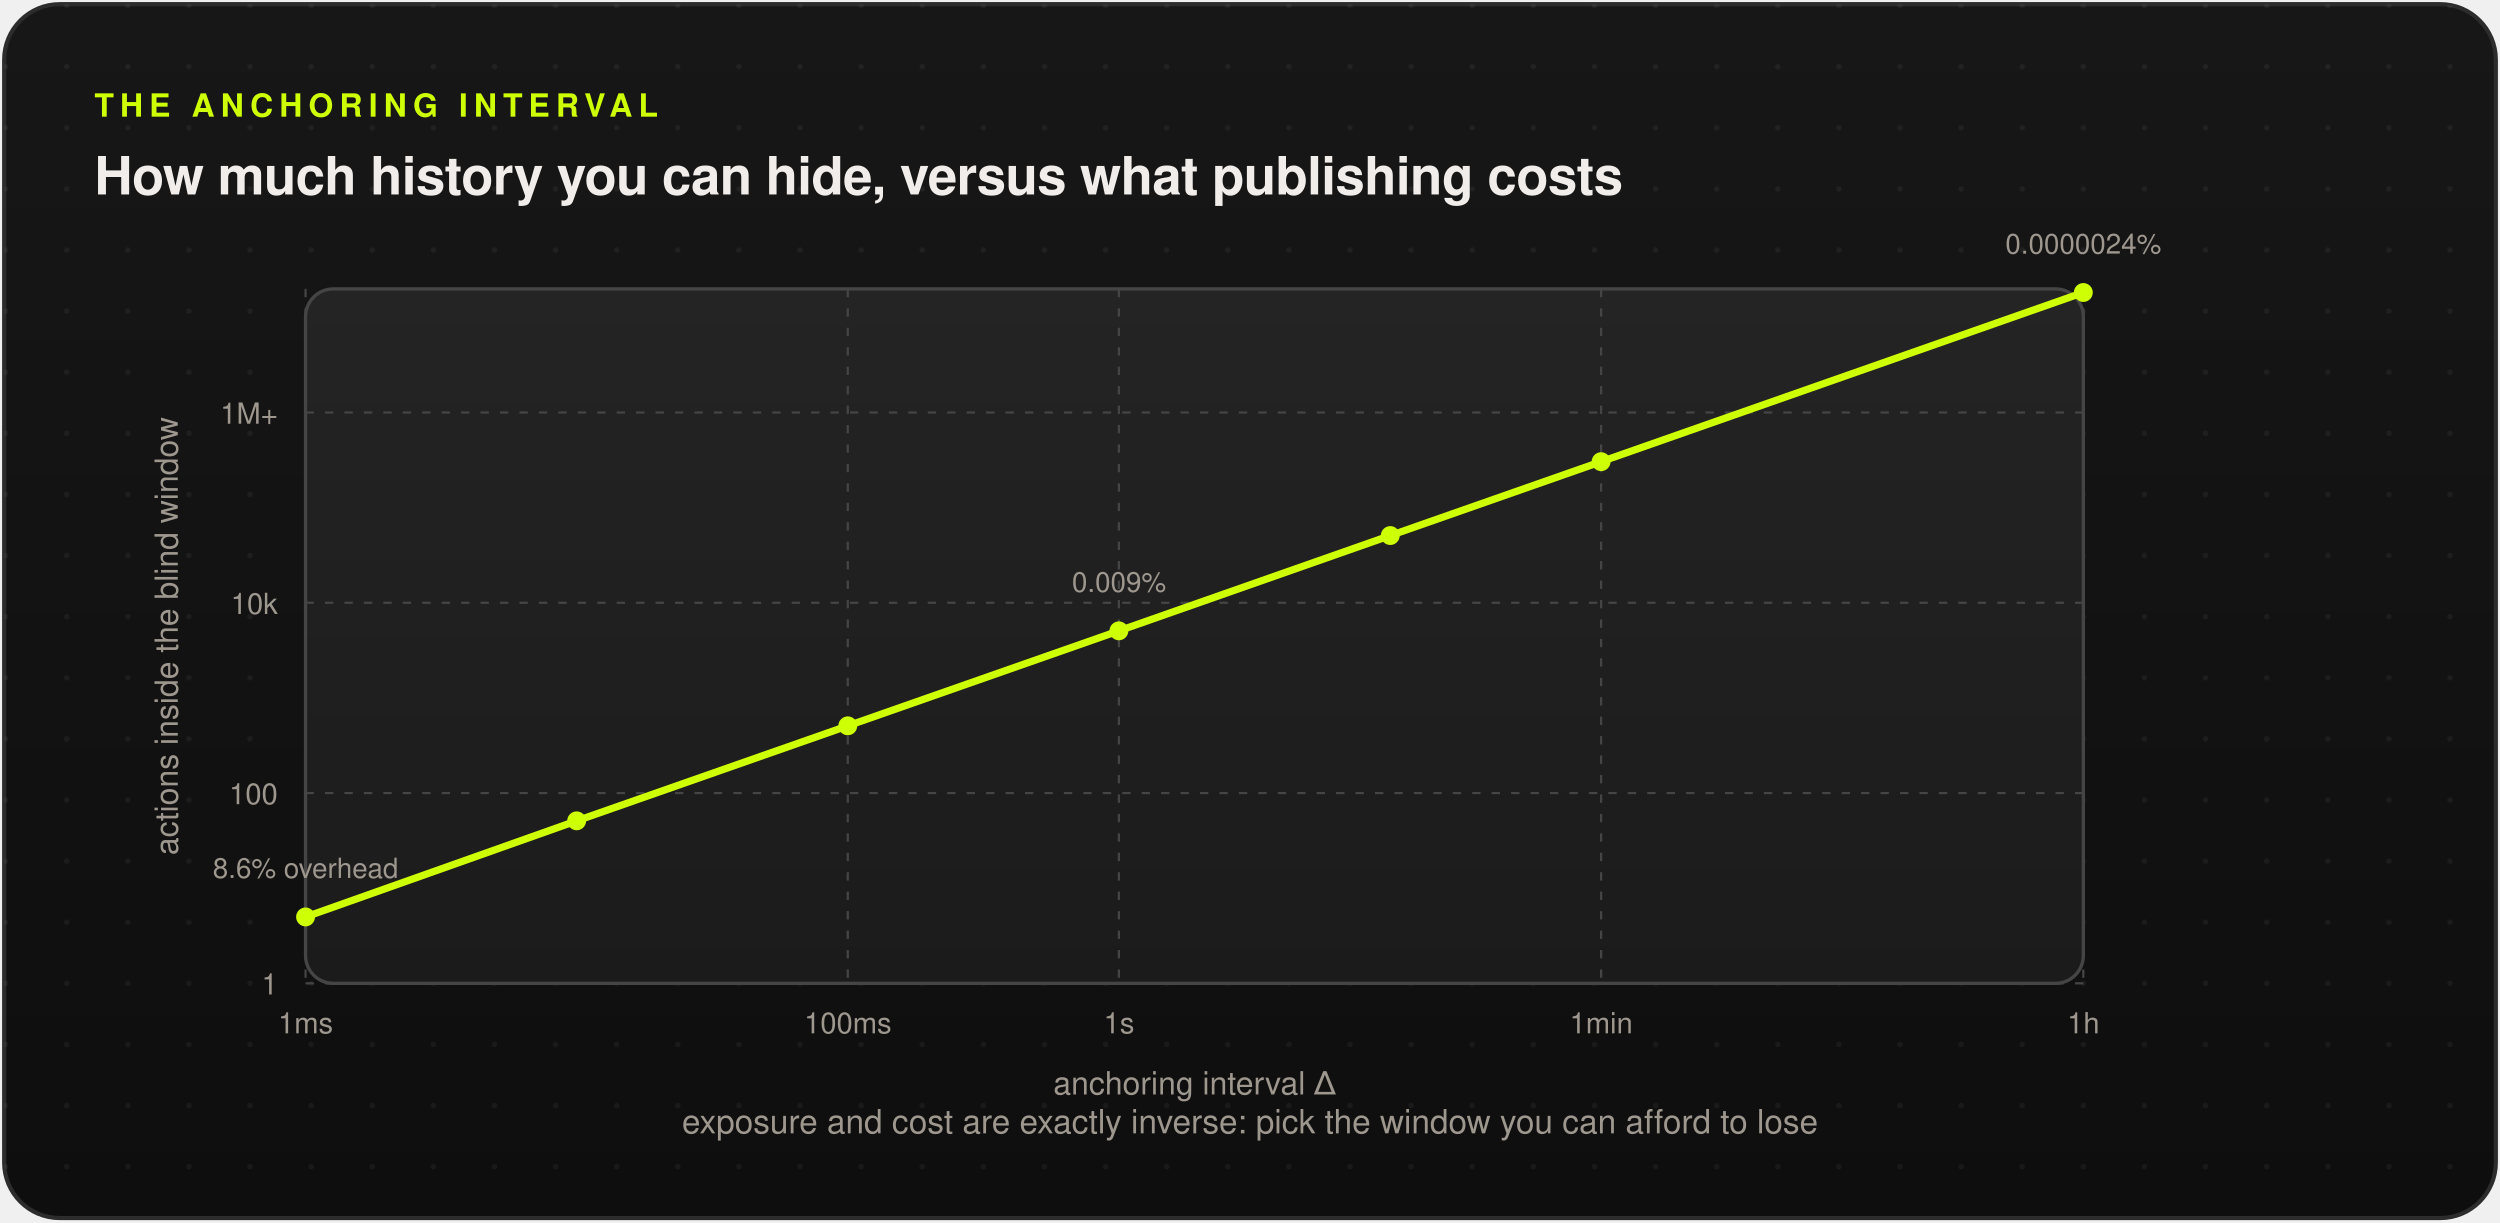
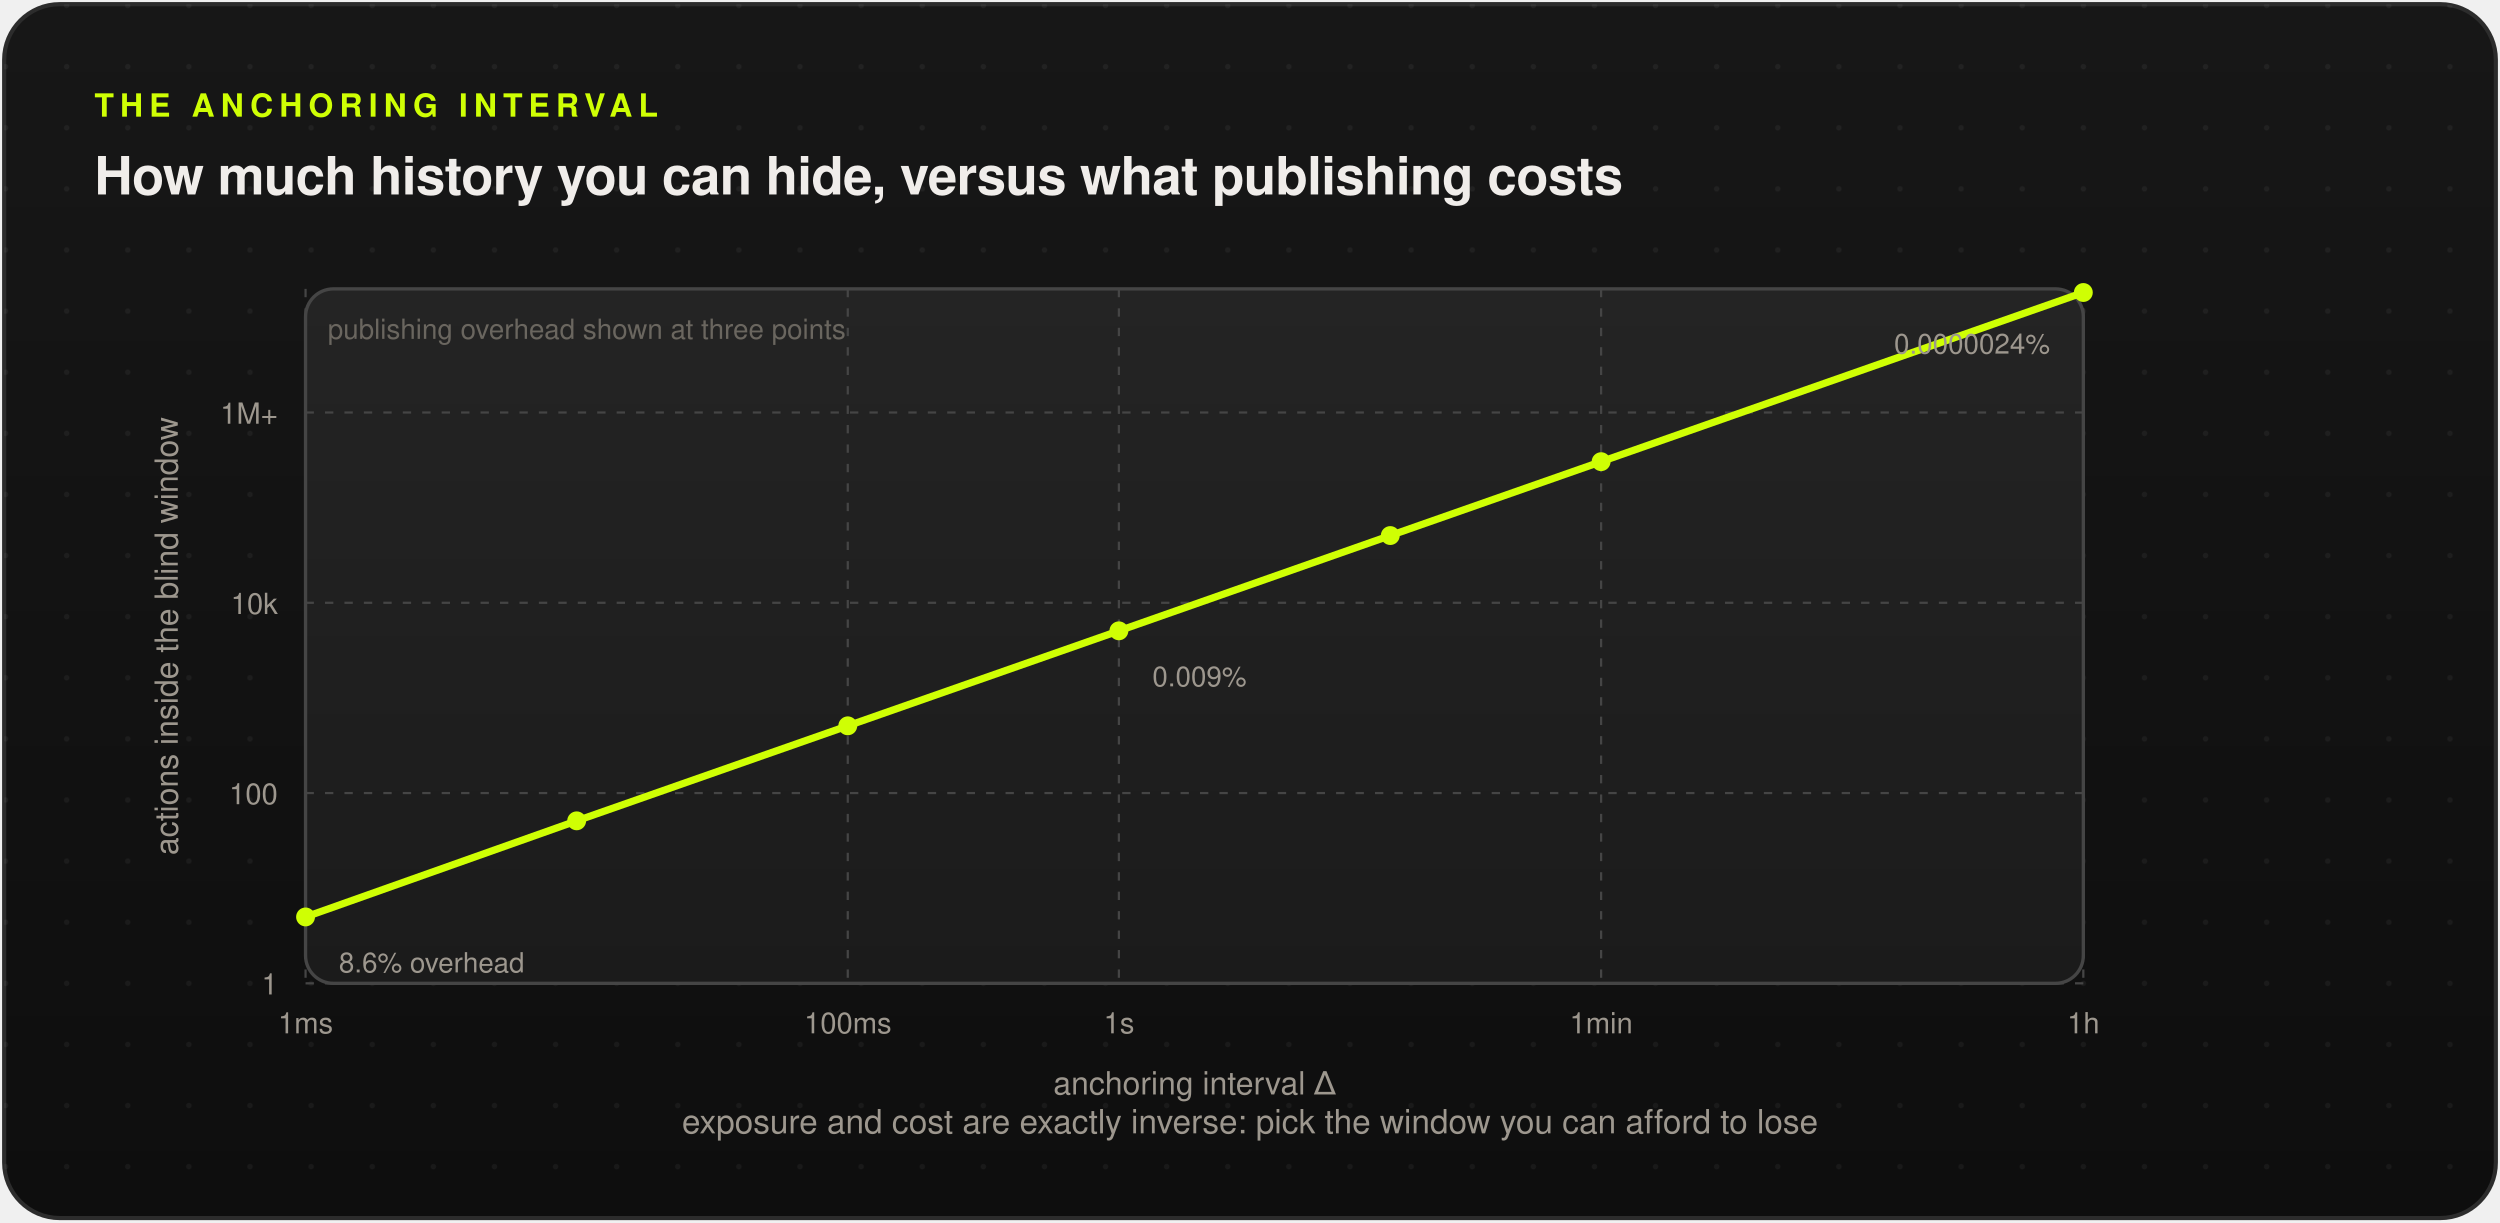
<svg xmlns="http://www.w3.org/2000/svg" width="900" height="440" viewBox="0 0 900 440" font-family="Montserrat,'Source Sans 3',-apple-system,'Segoe UI',Helvetica,Arial,sans-serif">
  <defs>
    <linearGradient id="gPanel" x1="0" y1="0" x2="0" y2="1">
      <stop offset="0" stop-color="#171717" />
      <stop offset="1" stop-color="#0e0e0e" />
    </linearGradient>
    <linearGradient id="gCard" x1="0" y1="0" x2="0" y2="1">
      <stop offset="0" stop-color="#242424" />
      <stop offset="1" stop-color="#1b1b1b" />
    </linearGradient>
    <linearGradient id="gWarm" x1="0" y1="0" x2="0" y2="1">
      <stop offset="0" stop-color="#2b2a26" />
      <stop offset="1" stop-color="#22211e" />
    </linearGradient>
    <linearGradient id="gLime" x1="0" y1="0" x2="0" y2="1">
      <stop offset="0" stop-color="#e3ff66" />
      <stop offset="1" stop-color="#c6f500" />
    </linearGradient>
    <linearGradient id="gTint" x1="0" y1="0" x2="0" y2="1">
      <stop offset="0" stop-color="#2a3608" />
      <stop offset="1" stop-color="#1e2704" />
    </linearGradient>
    <linearGradient id="gRed" x1="0" y1="0" x2="0" y2="1">
      <stop offset="0" stop-color="#361417" />
      <stop offset="1" stop-color="#280f12" />
    </linearGradient>
    <linearGradient id="gInk" x1="0" y1="0" x2="0" y2="1">
      <stop offset="0" stop-color="#e3ff66" />
      <stop offset="1" stop-color="#cfff04" />
    </linearGradient>
    <linearGradient id="gGate" x1="0" y1="0" x2="0" y2="1">
      <stop offset="0" stop-color="#222222" />
      <stop offset="1" stop-color="#151515" />
    </linearGradient>
    <filter id="fShadow" x="-30%" y="-30%" width="160%" height="170%">
      <feDropShadow dx="0" dy="2.5" stdDeviation="4" flood-color="#000000" flood-opacity="0.55" />
    </filter>
    <filter id="fGlow" x="-60%" y="-60%" width="220%" height="220%">
      <feDropShadow dx="0" dy="0" stdDeviation="3.5" flood-color="#cfff04" flood-opacity="0.55" />
    </filter>
    <pattern id="pGrid" width="22" height="22" patternUnits="userSpaceOnUse">
      <circle cx="2" cy="2" r="1" fill="#ffffff" opacity="0.05" />
    </pattern>
  </defs>
  <rect x="1.5" y="1.5" width="897" height="437" rx="20" fill="url(#gPanel)" stroke="#2c2c2c" stroke-width="1.5" />
  <rect x="1.5" y="1.5" width="897" height="437" rx="20" fill="url(#pGrid)" />
  <text x="34" y="42" font-size="11.5" font-weight="700" letter-spacing="2.2" fill="#cfff04">THE ANCHORING INTERVAL</text>
  <text x="34" y="70" font-size="19" font-weight="700" letter-spacing="-0.2" fill="#f0edea">How much history you can hide, versus what publishing costs</text>
  <rect x="110" y="104" width="640" height="250" rx="10" fill="url(#gCard)" stroke="#454545" stroke-width="1.2" />
  <line x1="110.0" y1="104" x2="110.0" y2="354" stroke="#454545" stroke-width="0.8" stroke-dasharray="3 4" />
  <text x="110.0" y="372" font-size="10.5" fill="#9d978e" text-anchor="middle">1ms</text>
  <line x1="305.2" y1="104" x2="305.2" y2="354" stroke="#454545" stroke-width="0.8" stroke-dasharray="3 4" />
  <text x="305.232" y="372" font-size="10.5" fill="#9d978e" text-anchor="middle">100ms</text>
  <line x1="402.8" y1="104" x2="402.8" y2="354" stroke="#454545" stroke-width="0.8" stroke-dasharray="3 4" />
  <text x="402.848" y="372" font-size="10.5" fill="#9d978e" text-anchor="middle">1s</text>
  <line x1="576.4" y1="104" x2="576.4" y2="354" stroke="#454545" stroke-width="0.8" stroke-dasharray="3 4" />
  <text x="576.424" y="372" font-size="10.5" fill="#9d978e" text-anchor="middle">1min</text>
  <line x1="750.0" y1="104" x2="750.0" y2="354" stroke="#454545" stroke-width="0.8" stroke-dasharray="3 4" />
  <text x="750.0" y="372" font-size="10.5" fill="#9d978e" text-anchor="middle">1h</text>
  <line x1="110" y1="354.0" x2="750" y2="354.0" stroke="#454545" stroke-width="0.8" stroke-dasharray="3 4" />
  <text x="100" y="358.0" font-size="10.5" fill="#9d978e" text-anchor="end">1</text>
  <line x1="110" y1="285.5" x2="750" y2="285.5" stroke="#454545" stroke-width="0.8" stroke-dasharray="3 4" />
  <text x="100" y="289.517" font-size="10.5" fill="#9d978e" text-anchor="end">100</text>
  <line x1="110" y1="217.0" x2="750" y2="217.0" stroke="#454545" stroke-width="0.8" stroke-dasharray="3 4" />
  <text x="100" y="221.033" font-size="10.5" fill="#9d978e" text-anchor="end">10k</text>
  <line x1="110" y1="148.5" x2="750" y2="148.5" stroke="#454545" stroke-width="0.8" stroke-dasharray="3 4" />
  <text x="100" y="152.55" font-size="10.5" fill="#9d978e" text-anchor="end">1M+</text>
  <text x="430.0" y="394" font-size="11.5" fill="#9d978e" text-anchor="middle">anchoring interval Δ</text>
  <text x="64" y="229.0" font-size="11.5" fill="#9d978e" text-anchor="middle" transform="rotate(-90 64 229.0)">actions inside the blind window</text>
  <path d="M110.0 330.1 L207.6 295.5 L305.2 261.3 L402.8 227.1 L500.5 192.8 L576.4 166.2 L750.0 105.3" fill="none" stroke="#cfff04" stroke-width="2.6" stroke-linecap="round" stroke-linejoin="round" />
  <circle cx="110.0" cy="330.1" r="3.4" fill="#cfff04" />
  <circle cx="207.6" cy="295.5" r="3.4" fill="#cfff04" />
  <circle cx="305.2" cy="261.3" r="3.4" fill="#cfff04" />
  <circle cx="402.8" cy="227.1" r="3.4" fill="#cfff04" />
  <circle cx="500.5" cy="192.8" r="3.4" fill="#cfff04" />
  <circle cx="576.4" cy="166.2" r="3.4" fill="#cfff04" />
  <circle cx="750.0" cy="105.3" r="3.4" fill="#cfff04" />
-   <text x="110.0" y="316.066" font-size="10" fill="#9d978e" text-anchor="middle">8.6% overhead</text>
-   <text x="402.848" y="213.09" font-size="10" fill="#9d978e" text-anchor="middle">0.009%</text>
-   <text x="750.0" y="91.316" font-size="10" fill="#9d978e" text-anchor="middle">0.0000024%</text>
+   <text x="122.0" y="350.066" font-size="10" fill="#9d978e" text-anchor="start">8.6% overhead</text>
+   <text x="414.848" y="247.09" font-size="10" fill="#9d978e" text-anchor="start">0.009%</text>
+   <text x="738.0" y="127.316" font-size="10" fill="#9d978e" text-anchor="end">0.0000024%</text>
+   <text x="118" y="122" font-size="10" fill="#6a665f" text-anchor="start">publishing overhead shown at three points</text>
  <text x="450" y="408" font-size="12" fill="#9d978e" text-anchor="middle">exposure and cost are exactly inverse: pick the window you can afford to lose</text>
</svg>
